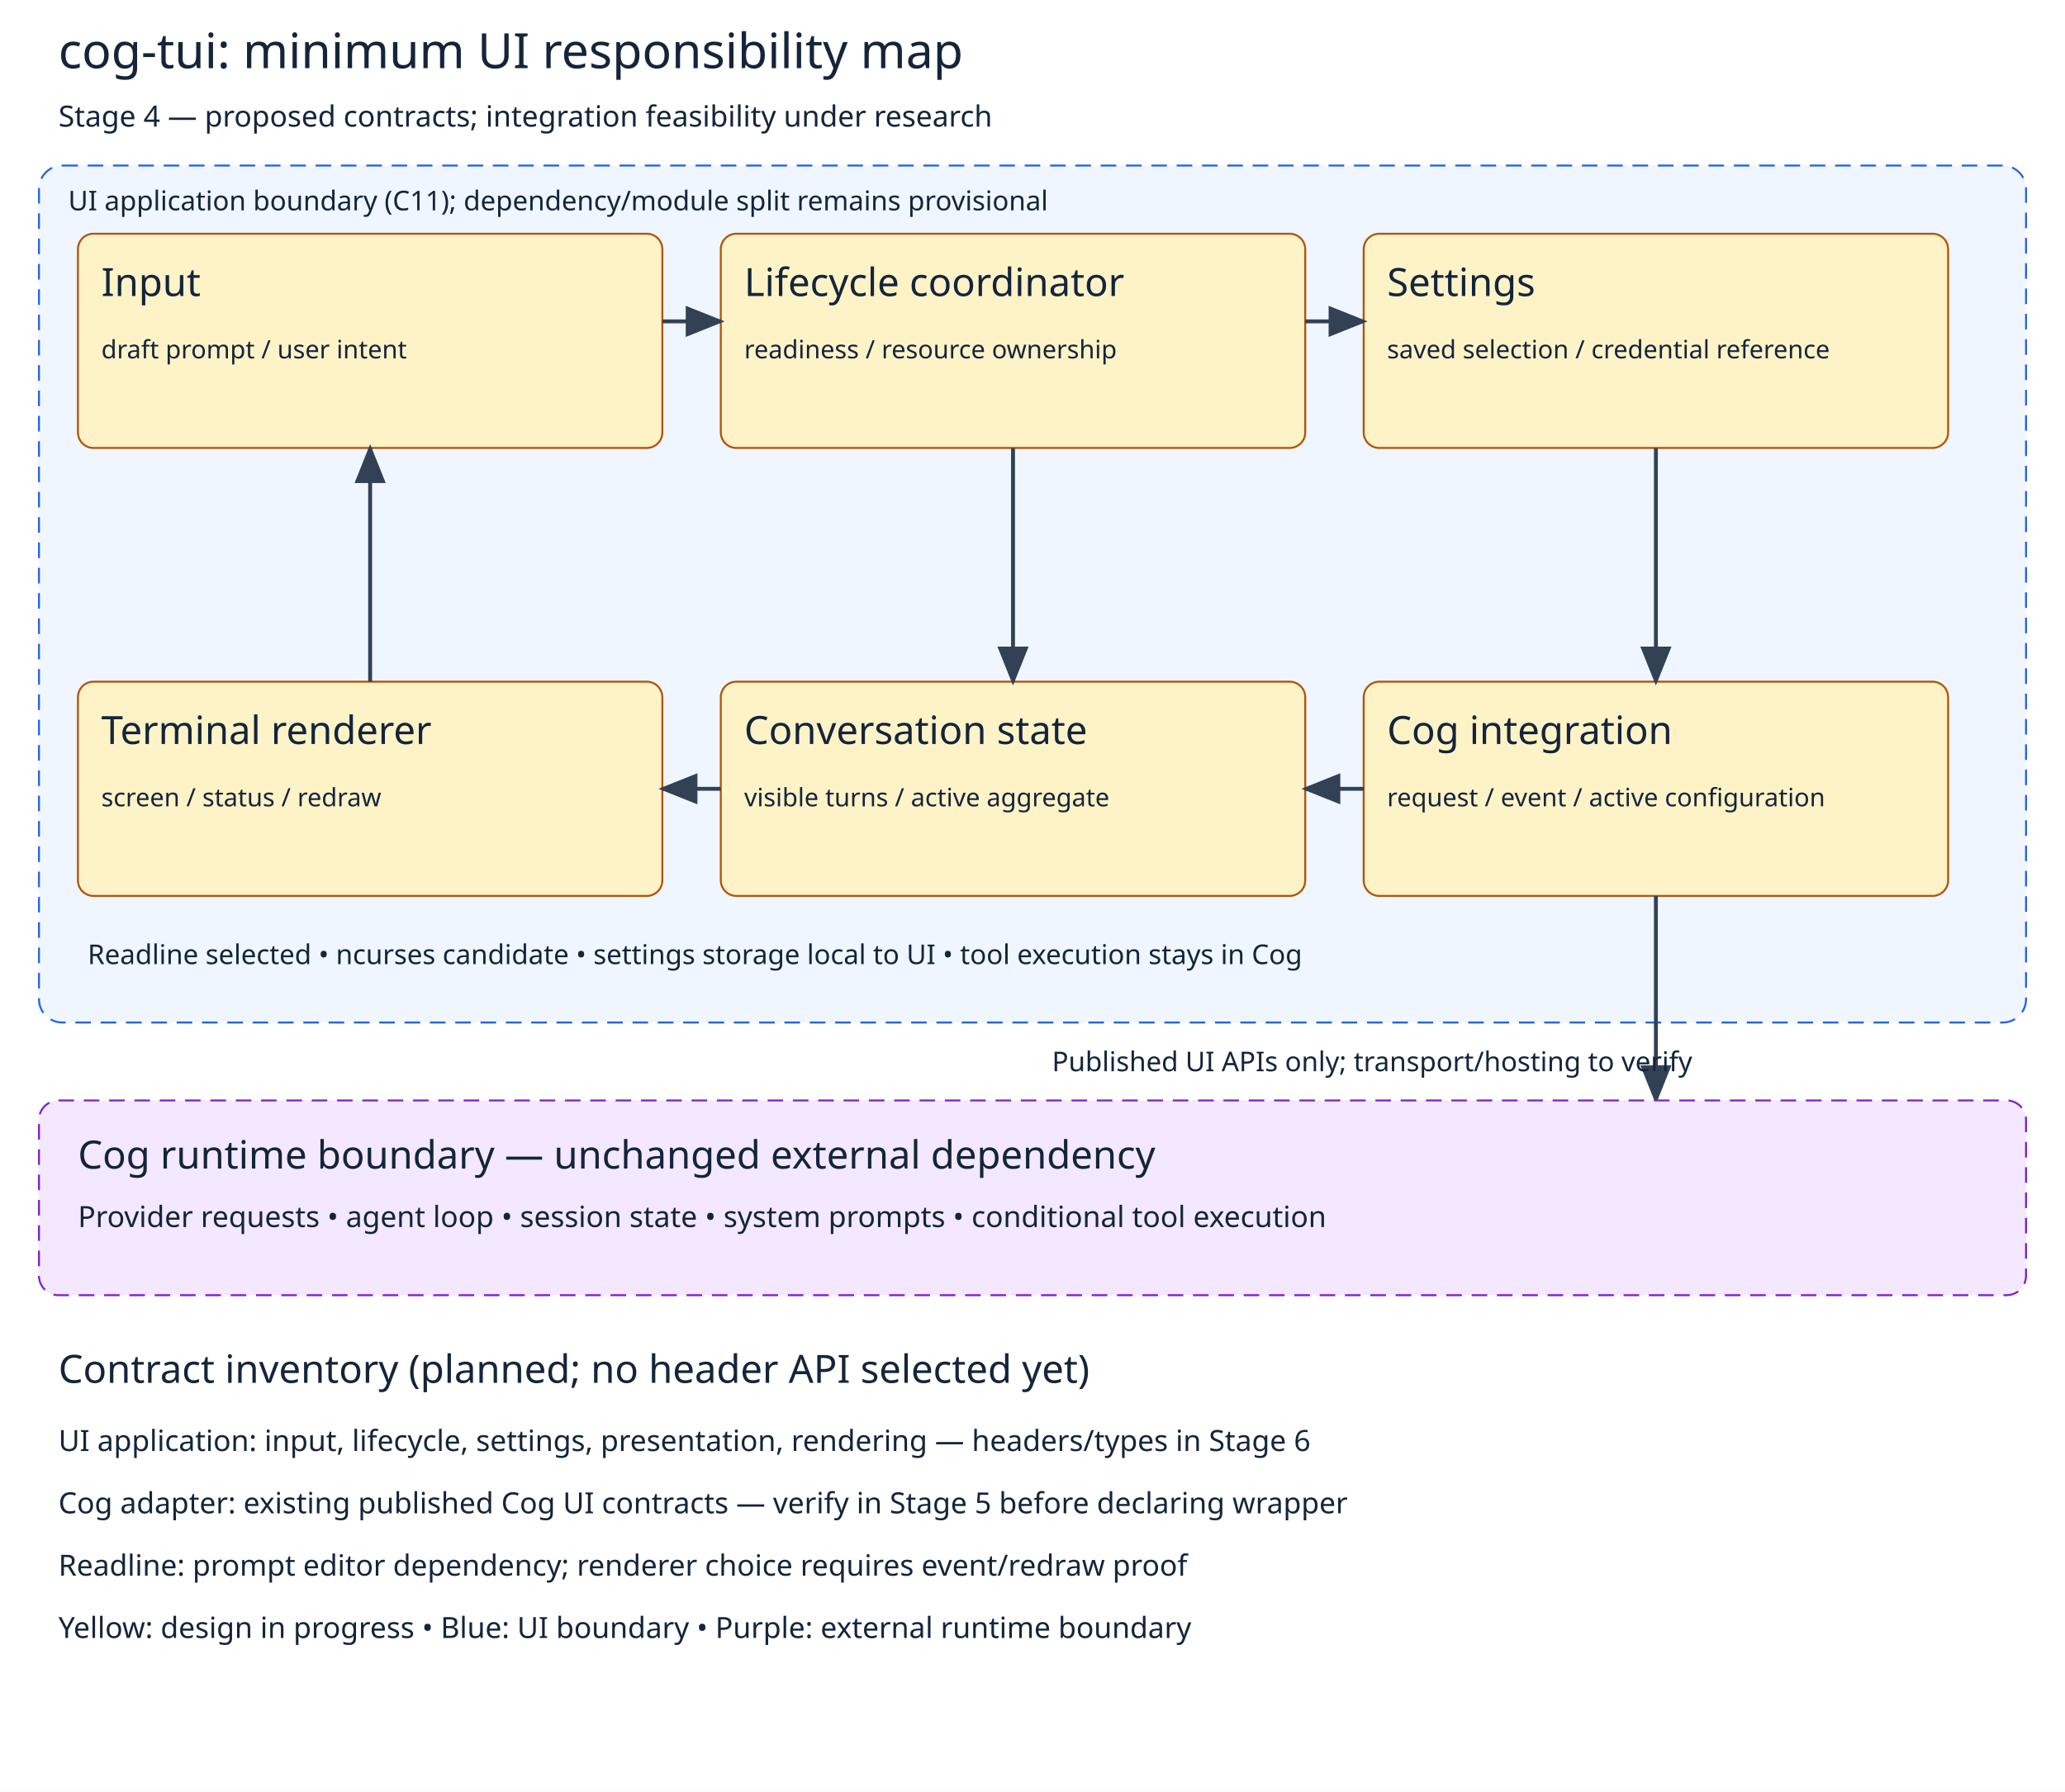
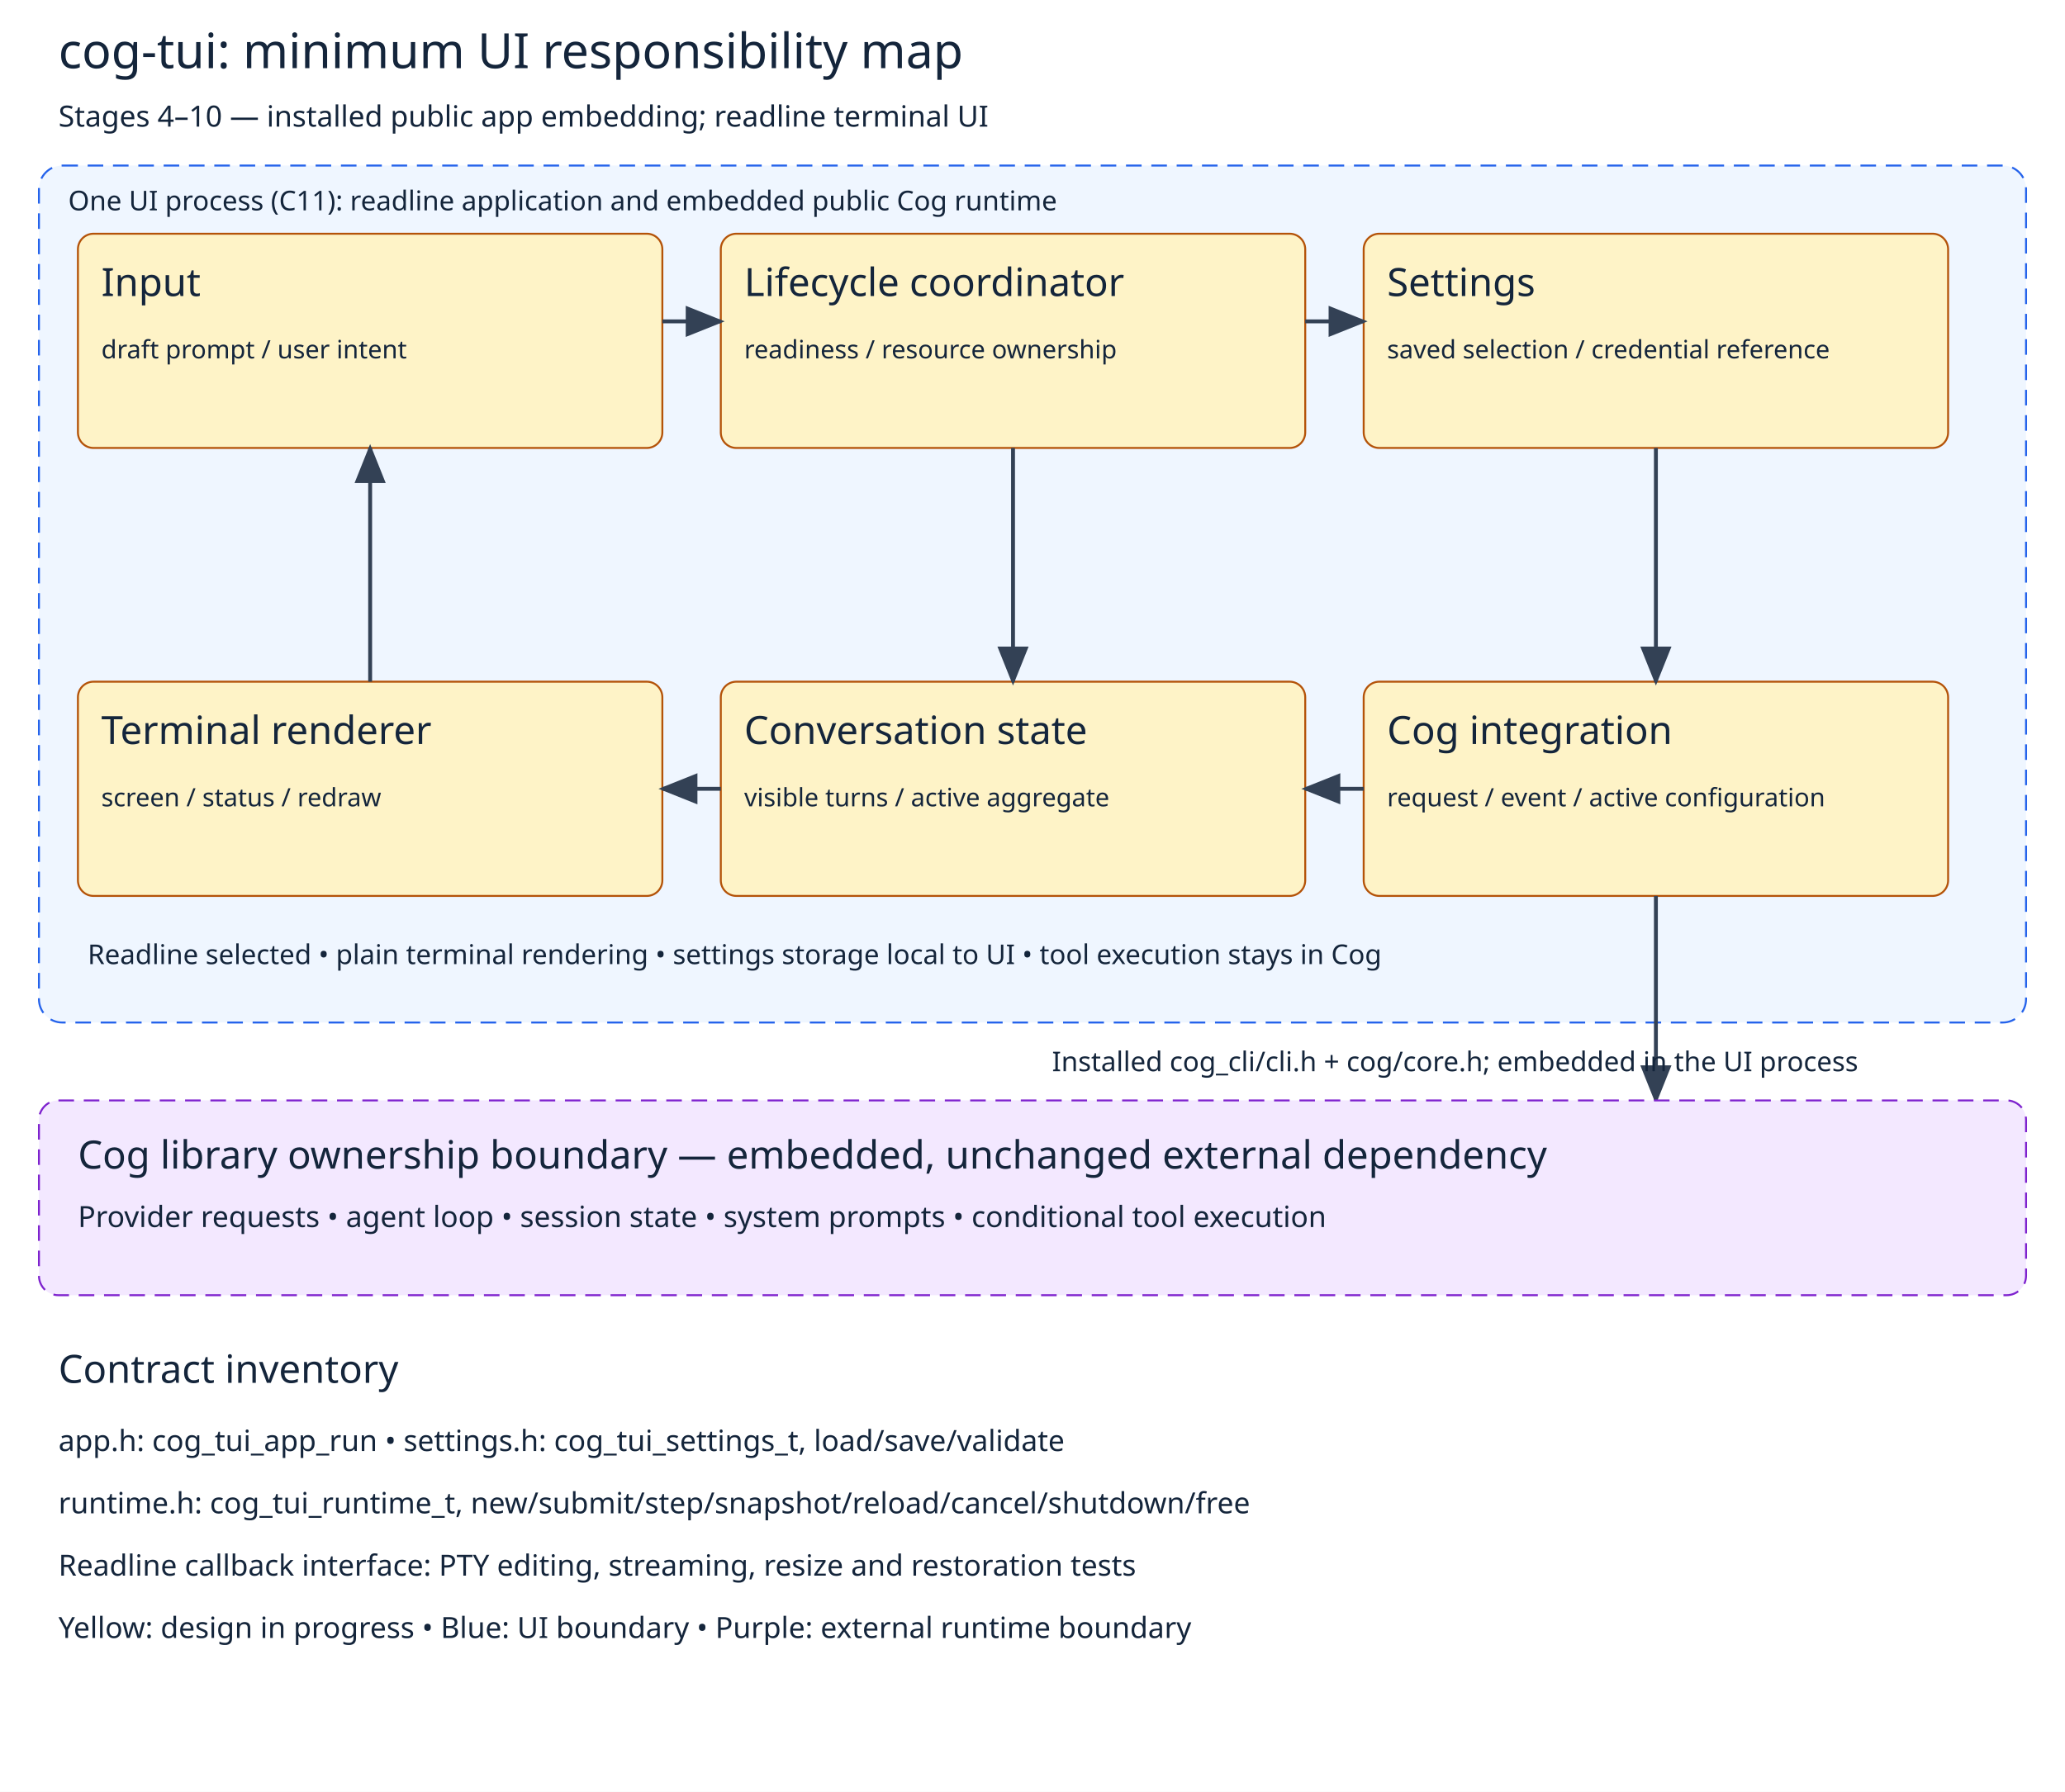
<svg xmlns="http://www.w3.org/2000/svg" width="1060" height="920" viewBox="0 0 1060 920">
  <defs>
    <marker id="a" markerWidth="10" markerHeight="8" refX="9" refY="4" orient="auto-start-reverse">
      <path d="M0 0L10 4L0 8" fill="#334155" />
    </marker>
  </defs>
  <rect width="1060" height="920" fill="#fff" />
  <g font-family="sans-serif" fill="#14253b">
    <text x="30" y="35" font-size="25">cog-tui: minimum UI responsibility map</text>
-     <text x="30" y="65" font-size="15">Stage 4 — proposed contracts; integration feasibility under research</text>
+     <text x="30" y="65" font-size="15">Stages 4–10 — installed public app embedding; readline terminal UI</text>
    <rect x="20" y="85" width="1020" height="440" rx="12" fill="#eff6ff" stroke="#2563eb" stroke-dasharray="8 5" />
-     <text x="35" y="108" font-size="14">UI application boundary (C11); dependency/module split remains provisional</text>
+     <text x="35" y="108" font-size="14">One UI process (C11): readline application and embedded public Cog runtime</text>
    <rect x="40" y="120" width="300" height="110" rx="8" fill="#fef3c7" stroke="#b45309" />
    <text x="52" y="152" font-size="20">Input</text>
    <text x="52" y="184" font-size="13">draft prompt / user intent</text>
    <rect x="370" y="120" width="300" height="110" rx="8" fill="#fef3c7" stroke="#b45309" />
    <text x="382" y="152" font-size="20">Lifecycle coordinator</text>
    <text x="382" y="184" font-size="13">readiness / resource ownership</text>
    <rect x="700" y="120" width="300" height="110" rx="8" fill="#fef3c7" stroke="#b45309" />
    <text x="712" y="152" font-size="20">Settings</text>
    <text x="712" y="184" font-size="13">saved selection / credential reference</text>
    <rect x="40" y="350" width="300" height="110" rx="8" fill="#fef3c7" stroke="#b45309" />
    <text x="52" y="382" font-size="20">Terminal renderer</text>
    <text x="52" y="414" font-size="13">screen / status / redraw</text>
    <rect x="370" y="350" width="300" height="110" rx="8" fill="#fef3c7" stroke="#b45309" />
    <text x="382" y="382" font-size="20">Conversation state</text>
    <text x="382" y="414" font-size="13">visible turns / active aggregate</text>
    <rect x="700" y="350" width="300" height="110" rx="8" fill="#fef3c7" stroke="#b45309" />
    <text x="712" y="382" font-size="20">Cog integration</text>
    <text x="712" y="414" font-size="13">request / event / active configuration</text>
    <path d="M340 165H370" fill="none" stroke="#334155" stroke-width="2" marker-end="url(#a)" />
    <path d="M670 165H700" fill="none" stroke="#334155" stroke-width="2" marker-end="url(#a)" />
    <path d="M520 230V350" fill="none" stroke="#334155" stroke-width="2" marker-end="url(#a)" />
    <path d="M190 350V230" fill="none" stroke="#334155" stroke-width="2" marker-end="url(#a)" />
    <path d="M370 405H340" fill="none" stroke="#334155" stroke-width="2" marker-end="url(#a)" />
    <path d="M850 230V350" fill="none" stroke="#334155" stroke-width="2" marker-end="url(#a)" />
    <path d="M700 405H670" fill="none" stroke="#334155" stroke-width="2" marker-end="url(#a)" />
-     <text x="45" y="495" font-size="14">Readline selected • ncurses candidate • settings storage local to UI • tool execution stays in Cog</text>
+     <text x="45" y="495" font-size="14">Readline selected • plain terminal rendering • settings storage local to UI • tool execution stays in Cog</text>
    <path d="M850 460V565" stroke="#334155" stroke-width="2" marker-end="url(#a)" />
-     <text x="540" y="550" font-size="14">Published UI APIs only; transport/hosting to verify</text>
+     <text x="540" y="550" font-size="14">Installed cog_cli/cli.h + cog/core.h; embedded in the UI process</text>
    <rect x="20" y="565" width="1020" height="100" rx="10" fill="#f3e8ff" stroke="#7e22ce" stroke-dasharray="8 5" />
-     <text x="40" y="600" font-size="20">Cog runtime boundary — unchanged external dependency</text>
+     <text x="40" y="600" font-size="20">Cog library ownership boundary — embedded, unchanged external dependency</text>
    <text x="40" y="630" font-size="15">Provider requests • agent loop • session state • system prompts • conditional tool execution</text>
-     <text x="30" y="710" font-size="20">Contract inventory (planned; no header API selected yet)</text>
-     <text x="30" y="745" font-size="15">UI application: input, lifecycle, settings, presentation, rendering — headers/types in Stage 6</text>
-     <text x="30" y="777" font-size="15">Cog adapter: existing published Cog UI contracts — verify in Stage 5 before declaring wrapper</text>
-     <text x="30" y="809" font-size="15">Readline: prompt editor dependency; renderer choice requires event/redraw proof</text>
+     <text x="30" y="710" font-size="20">Contract inventory</text>
+     <text x="30" y="745" font-size="15">app.h: cog_tui_app_run • settings.h: cog_tui_settings_t, load/save/validate</text>
+     <text x="30" y="777" font-size="15">runtime.h: cog_tui_runtime_t, new/submit/step/snapshot/reload/cancel/shutdown/free</text>
+     <text x="30" y="809" font-size="15">Readline callback interface: PTY editing, streaming, resize and restoration tests</text>
    <text x="30" y="841" font-size="15">Yellow: design in progress • Blue: UI boundary • Purple: external runtime boundary</text>
  </g>
</svg>
